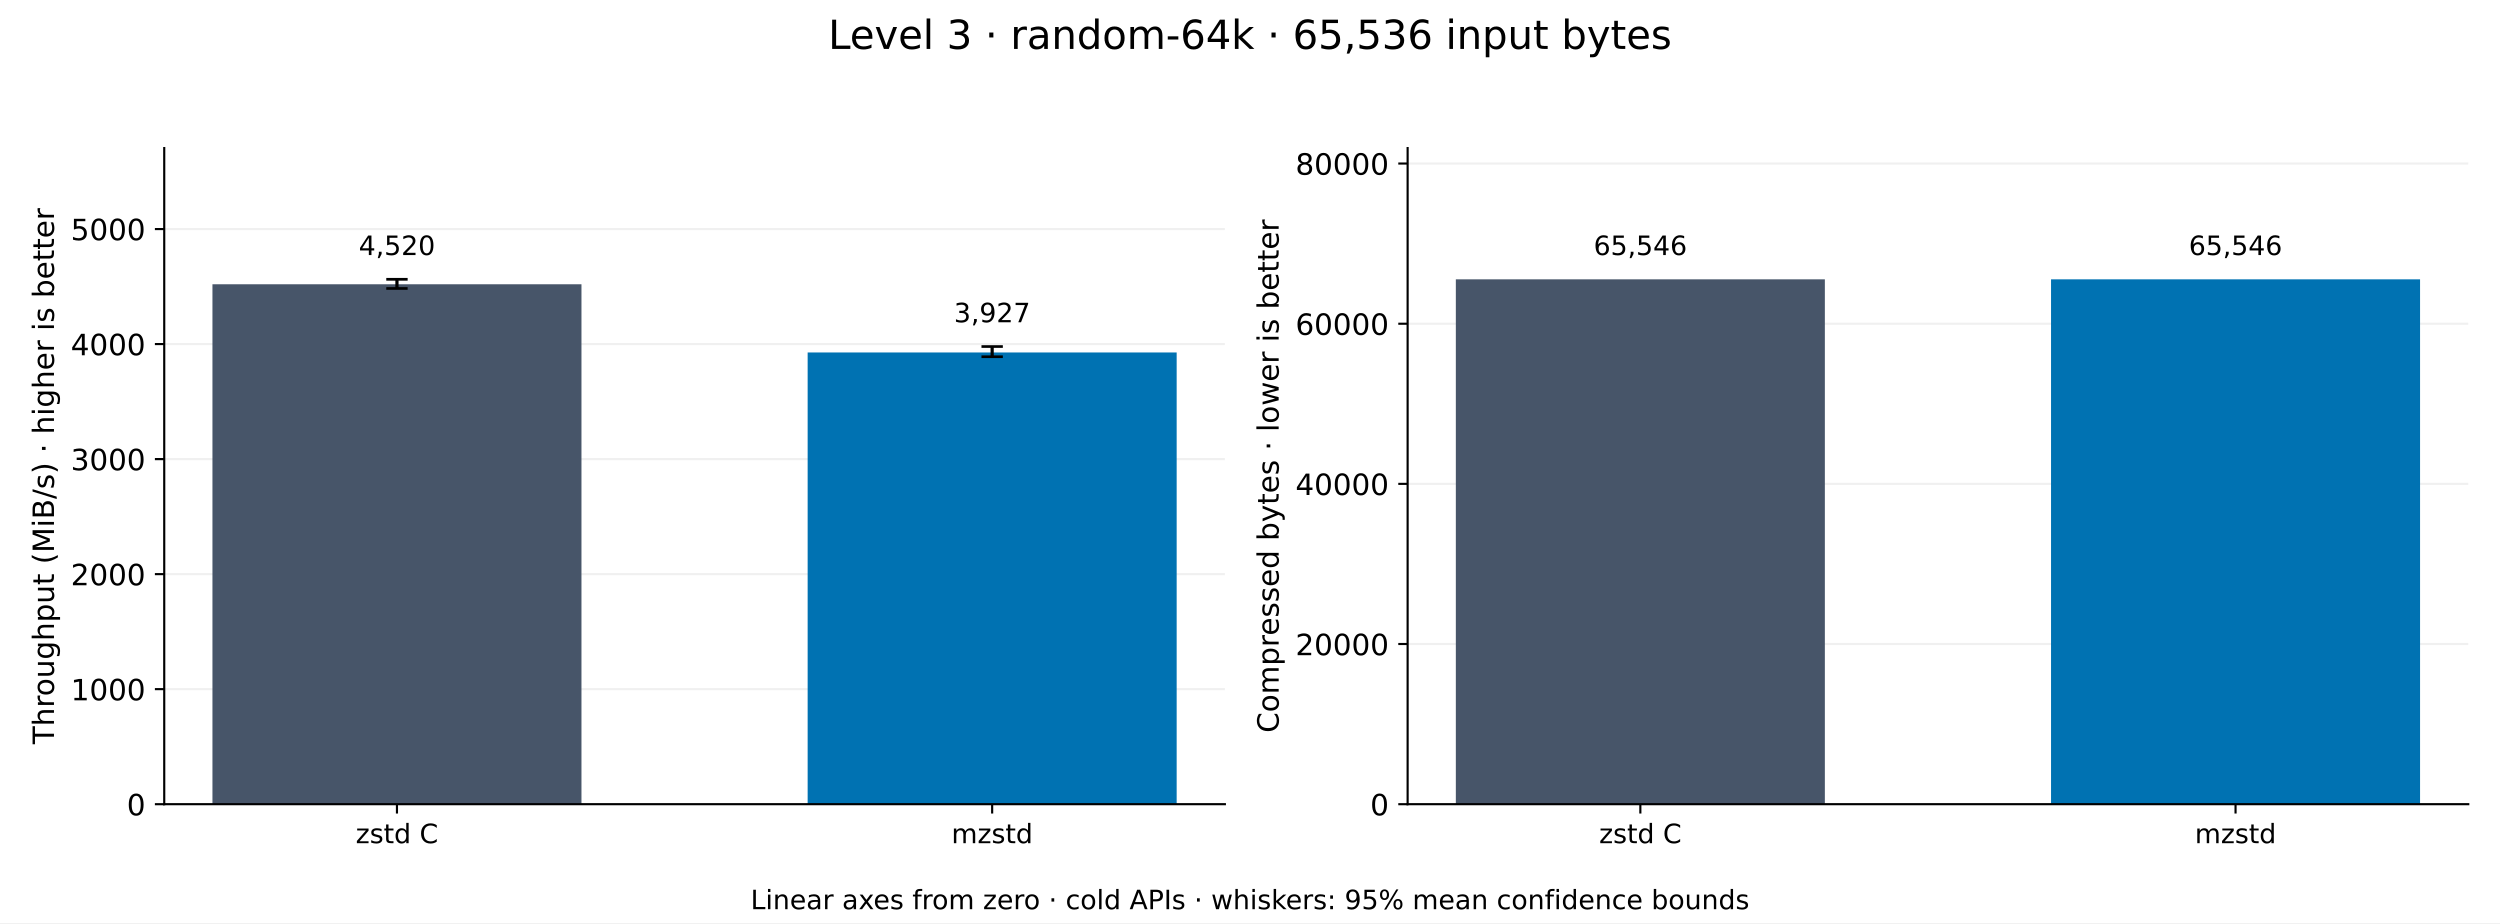
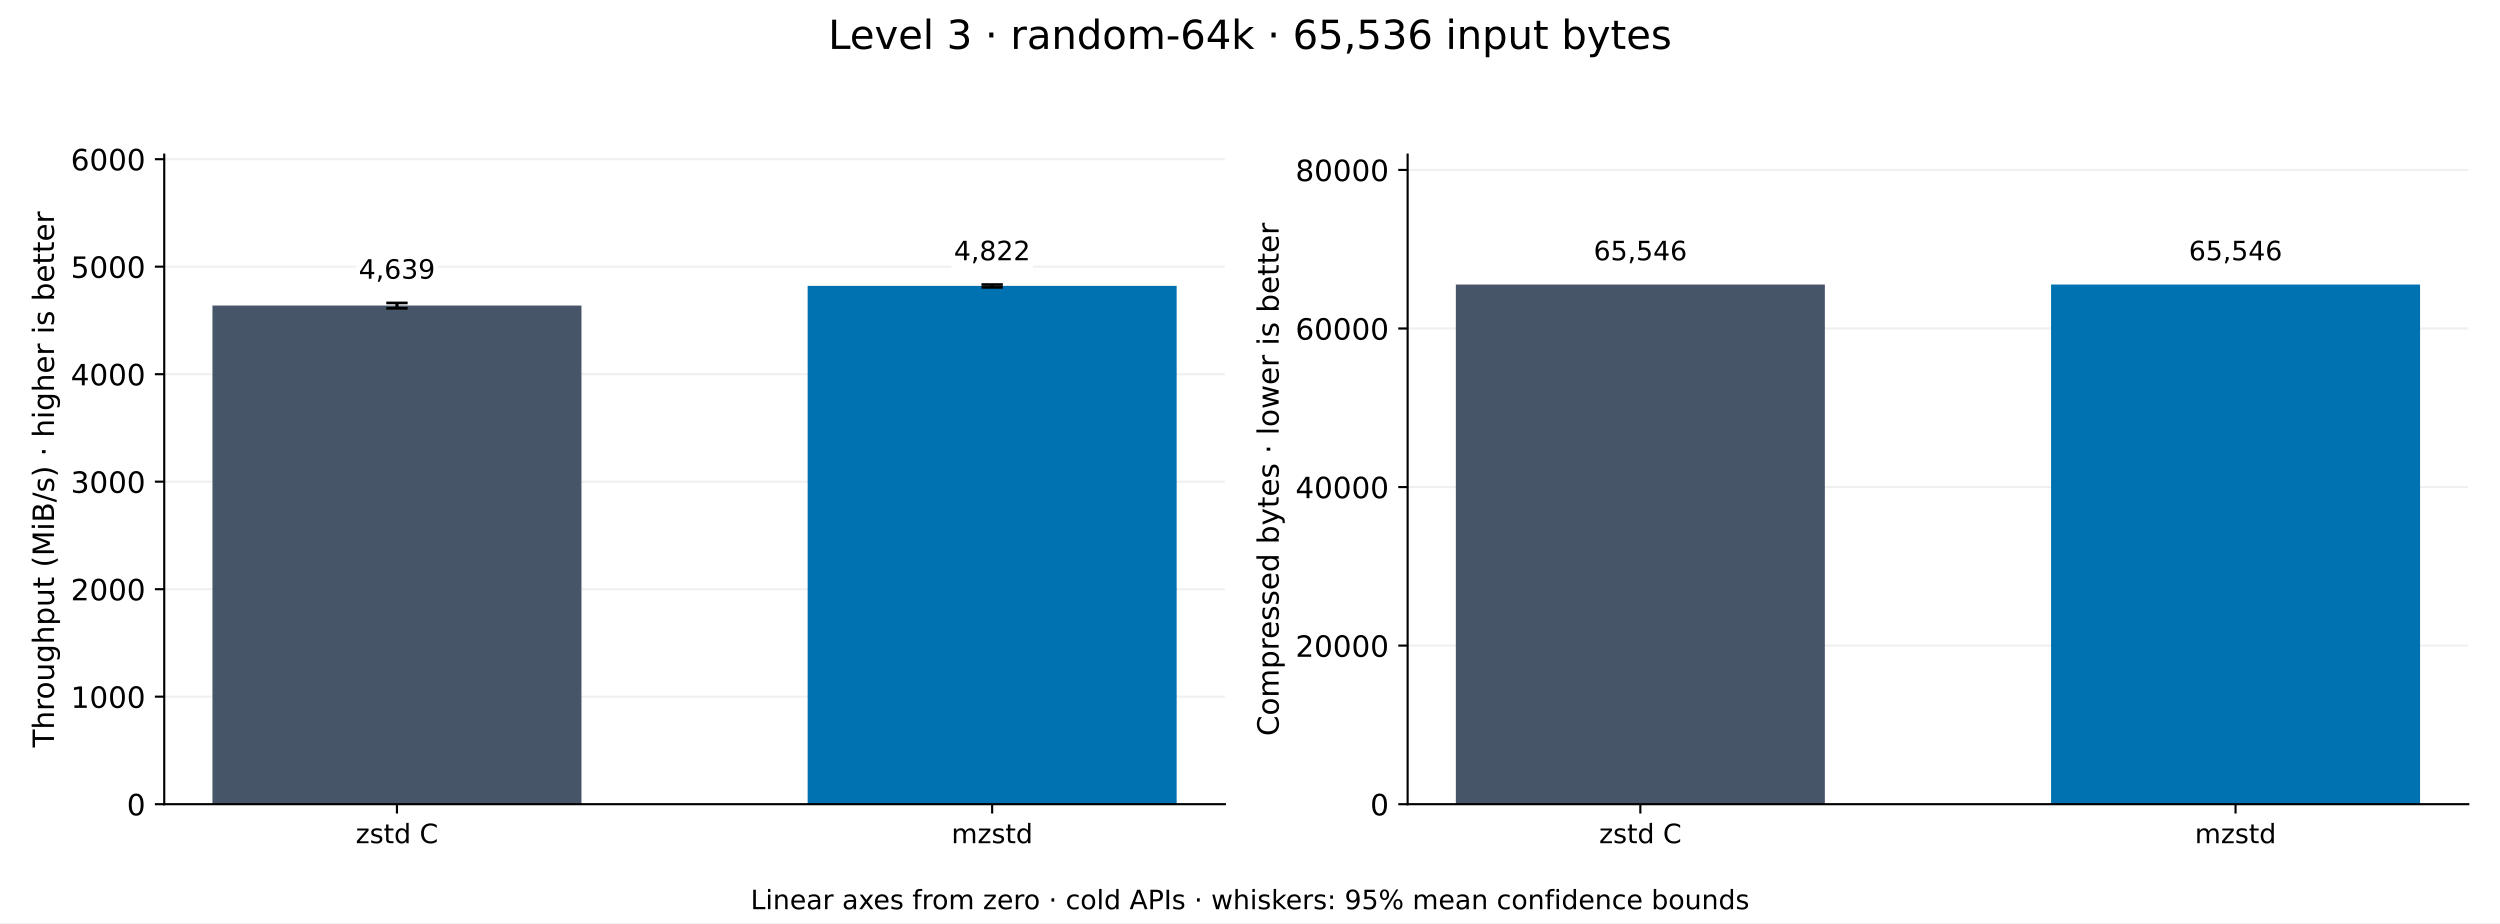
<svg xmlns="http://www.w3.org/2000/svg" xmlns:xlink="http://www.w3.org/1999/xlink" width="936pt" height="345.6pt" viewBox="0 0 936 345.6" version="1.1">
  <defs>
    <style type="text/css">*{stroke-linejoin: round; stroke-linecap: butt}</style>
  </defs>
  <g id="figure_1">
    <g id="patch_1">
      <path d="M 0 345.6 L 936 345.6 L 936 0 L 0 0 z " style="fill: #ffffff" />
    </g>
    <g id="axes_1">
      <g id="patch_2">
-         <path d="M 61.49 301.088 L 458.595 301.088 L 458.595 55.44 L 61.49 55.44 z " style="fill: #ffffff" />
+         <path d="M 61.49 301.088 L 458.595 301.088 L 458.595 57.888 L 61.49 57.888 z " style="fill: #ffffff" />
      </g>
      <g id="matplotlib.axis_1">
        <g id="xtick_1">
          <g id="line2d_1">
            <defs>
              <path id="mcbfd24ea1b" d="M 0 0 L 0 3.5 " style="stroke: #000000; stroke-width: 0.8" />
            </defs>
            <g>
              <use xlink:href="#mcbfd24ea1b" x="148.621" y="301.088" style="stroke: #000000; stroke-width: 0.8" />
            </g>
          </g>
          <g id="text_1">
            <text style="font-size: 10px; font-family: 'DejaVu Sans', 'Bitstream Vera Sans', 'Computer Modern Sans Serif', 'Lucida Grande', 'Verdana', 'Geneva', 'Lucid', 'Arial', 'Helvetica', 'Avant Garde', sans-serif; text-anchor: middle" x="148.621" y="315.686" transform="rotate(-0 148.6213 315.6864)">zstd C</text>
          </g>
        </g>
        <g id="xtick_2">
          <g id="line2d_2">
            <g>
              <use xlink:href="#mcbfd24ea1b" x="371.464" y="301.088" style="stroke: #000000; stroke-width: 0.8" />
            </g>
          </g>
          <g id="text_2">
            <text style="font-size: 10px; font-family: 'DejaVu Sans', 'Bitstream Vera Sans', 'Computer Modern Sans Serif', 'Lucida Grande', 'Verdana', 'Geneva', 'Lucid', 'Arial', 'Helvetica', 'Avant Garde', sans-serif; text-anchor: middle" x="371.464" y="315.686" transform="rotate(-0 371.4637 315.6864)">mzstd</text>
          </g>
        </g>
      </g>
      <g id="matplotlib.axis_2">
        <g id="ytick_1">
          <g id="line2d_3">
-             <path d="M 61.49 301.088 L 458.595 301.088 " clip-path="url(#p9f9ae88002)" style="fill: none; stroke: #b0b0b0; stroke-opacity: 0.18; stroke-width: 0.8; stroke-linecap: square" />
+             <path d="M 61.49 301.088 L 458.595 301.088 " clip-path="url(#p7f50a936c1)" style="fill: none; stroke: #b0b0b0; stroke-opacity: 0.18; stroke-width: 0.8; stroke-linecap: square" />
          </g>
          <g id="line2d_4">
            <defs>
              <path id="m862e928616" d="M 0 0 L -3.5 0 " style="stroke: #000000; stroke-width: 0.8" />
            </defs>
            <g>
              <use xlink:href="#m862e928616" x="61.49" y="301.088" style="stroke: #000000; stroke-width: 0.8" />
            </g>
          </g>
          <g id="text_3">
            <text style="font-size: 11px; font-family: 'DejaVu Sans', 'Bitstream Vera Sans', 'Computer Modern Sans Serif', 'Lucida Grande', 'Verdana', 'Geneva', 'Lucid', 'Arial', 'Helvetica', 'Avant Garde', sans-serif; text-anchor: end" x="54.49" y="305.267" transform="rotate(-0 54.49 305.2671)">0</text>
          </g>
        </g>
        <g id="ytick_2">
          <g id="line2d_5">
-             <path d="M 61.49 258.021 L 458.595 258.021 " clip-path="url(#p9f9ae88002)" style="fill: none; stroke: #b0b0b0; stroke-opacity: 0.18; stroke-width: 0.8; stroke-linecap: square" />
+             <path d="M 61.49 260.84 L 458.595 260.84 " clip-path="url(#p7f50a936c1)" style="fill: none; stroke: #b0b0b0; stroke-opacity: 0.18; stroke-width: 0.8; stroke-linecap: square" />
          </g>
          <g id="line2d_6">
            <g>
-               <use xlink:href="#m862e928616" x="61.49" y="258.021" style="stroke: #000000; stroke-width: 0.8" />
+               <use xlink:href="#m862e928616" x="61.49" y="260.84" style="stroke: #000000; stroke-width: 0.8" />
            </g>
          </g>
          <g id="text_4">
-             <text style="font-size: 11px; font-family: 'DejaVu Sans', 'Bitstream Vera Sans', 'Computer Modern Sans Serif', 'Lucida Grande', 'Verdana', 'Geneva', 'Lucid', 'Arial', 'Helvetica', 'Avant Garde', sans-serif; text-anchor: end" x="54.49" y="262.201" transform="rotate(-0 54.49 262.2006)">1000</text>
+             <text style="font-size: 11px; font-family: 'DejaVu Sans', 'Bitstream Vera Sans', 'Computer Modern Sans Serif', 'Lucida Grande', 'Verdana', 'Geneva', 'Lucid', 'Arial', 'Helvetica', 'Avant Garde', sans-serif; text-anchor: end" x="54.49" y="265.019" transform="rotate(-0 54.49 265.0189)">1000</text>
          </g>
        </g>
        <g id="ytick_3">
          <g id="line2d_7">
-             <path d="M 61.49 214.955 L 458.595 214.955 " clip-path="url(#p9f9ae88002)" style="fill: none; stroke: #b0b0b0; stroke-opacity: 0.18; stroke-width: 0.8; stroke-linecap: square" />
+             <path d="M 61.49 220.592 L 458.595 220.592 " clip-path="url(#p7f50a936c1)" style="fill: none; stroke: #b0b0b0; stroke-opacity: 0.18; stroke-width: 0.8; stroke-linecap: square" />
          </g>
          <g id="line2d_8">
            <g>
-               <use xlink:href="#m862e928616" x="61.49" y="214.955" style="stroke: #000000; stroke-width: 0.8" />
+               <use xlink:href="#m862e928616" x="61.49" y="220.592" style="stroke: #000000; stroke-width: 0.8" />
            </g>
          </g>
          <g id="text_5">
-             <text style="font-size: 11px; font-family: 'DejaVu Sans', 'Bitstream Vera Sans', 'Computer Modern Sans Serif', 'Lucida Grande', 'Verdana', 'Geneva', 'Lucid', 'Arial', 'Helvetica', 'Avant Garde', sans-serif; text-anchor: end" x="54.49" y="219.134" transform="rotate(-0 54.49 219.134)">2000</text>
+             <text style="font-size: 11px; font-family: 'DejaVu Sans', 'Bitstream Vera Sans', 'Computer Modern Sans Serif', 'Lucida Grande', 'Verdana', 'Geneva', 'Lucid', 'Arial', 'Helvetica', 'Avant Garde', sans-serif; text-anchor: end" x="54.49" y="224.771" transform="rotate(-0 54.49 224.7707)">2000</text>
          </g>
        </g>
        <g id="ytick_4">
          <g id="line2d_9">
-             <path d="M 61.49 171.888 L 458.595 171.888 " clip-path="url(#p9f9ae88002)" style="fill: none; stroke: #b0b0b0; stroke-opacity: 0.18; stroke-width: 0.8; stroke-linecap: square" />
+             <path d="M 61.49 180.343 L 458.595 180.343 " clip-path="url(#p7f50a936c1)" style="fill: none; stroke: #b0b0b0; stroke-opacity: 0.18; stroke-width: 0.8; stroke-linecap: square" />
          </g>
          <g id="line2d_10">
            <g>
-               <use xlink:href="#m862e928616" x="61.49" y="171.888" style="stroke: #000000; stroke-width: 0.8" />
+               <use xlink:href="#m862e928616" x="61.49" y="180.343" style="stroke: #000000; stroke-width: 0.8" />
            </g>
          </g>
          <g id="text_6">
-             <text style="font-size: 11px; font-family: 'DejaVu Sans', 'Bitstream Vera Sans', 'Computer Modern Sans Serif', 'Lucida Grande', 'Verdana', 'Geneva', 'Lucid', 'Arial', 'Helvetica', 'Avant Garde', sans-serif; text-anchor: end" x="54.49" y="176.067" transform="rotate(-0 54.49 176.0674)">3000</text>
+             <text style="font-size: 11px; font-family: 'DejaVu Sans', 'Bitstream Vera Sans', 'Computer Modern Sans Serif', 'Lucida Grande', 'Verdana', 'Geneva', 'Lucid', 'Arial', 'Helvetica', 'Avant Garde', sans-serif; text-anchor: end" x="54.49" y="184.523" transform="rotate(-0 54.49 184.5225)">3000</text>
          </g>
        </g>
        <g id="ytick_5">
          <g id="line2d_11">
-             <path d="M 61.49 128.822 L 458.595 128.822 " clip-path="url(#p9f9ae88002)" style="fill: none; stroke: #b0b0b0; stroke-opacity: 0.18; stroke-width: 0.8; stroke-linecap: square" />
+             <path d="M 61.49 140.095 L 458.595 140.095 " clip-path="url(#p7f50a936c1)" style="fill: none; stroke: #b0b0b0; stroke-opacity: 0.18; stroke-width: 0.8; stroke-linecap: square" />
          </g>
          <g id="line2d_12">
            <g>
-               <use xlink:href="#m862e928616" x="61.49" y="128.822" style="stroke: #000000; stroke-width: 0.8" />
+               <use xlink:href="#m862e928616" x="61.49" y="140.095" style="stroke: #000000; stroke-width: 0.8" />
            </g>
          </g>
          <g id="text_7">
-             <text style="font-size: 11px; font-family: 'DejaVu Sans', 'Bitstream Vera Sans', 'Computer Modern Sans Serif', 'Lucida Grande', 'Verdana', 'Geneva', 'Lucid', 'Arial', 'Helvetica', 'Avant Garde', sans-serif; text-anchor: end" x="54.49" y="133.001" transform="rotate(-0 54.49 133.0008)">4000</text>
+             <text style="font-size: 11px; font-family: 'DejaVu Sans', 'Bitstream Vera Sans', 'Computer Modern Sans Serif', 'Lucida Grande', 'Verdana', 'Geneva', 'Lucid', 'Arial', 'Helvetica', 'Avant Garde', sans-serif; text-anchor: end" x="54.49" y="144.274" transform="rotate(-0 54.49 144.2743)">4000</text>
          </g>
        </g>
        <g id="ytick_6">
          <g id="line2d_13">
-             <path d="M 61.49 85.755 L 458.595 85.755 " clip-path="url(#p9f9ae88002)" style="fill: none; stroke: #b0b0b0; stroke-opacity: 0.18; stroke-width: 0.8; stroke-linecap: square" />
+             <path d="M 61.49 99.847 L 458.595 99.847 " clip-path="url(#p7f50a936c1)" style="fill: none; stroke: #b0b0b0; stroke-opacity: 0.18; stroke-width: 0.8; stroke-linecap: square" />
          </g>
          <g id="line2d_14">
            <g>
-               <use xlink:href="#m862e928616" x="61.49" y="85.755" style="stroke: #000000; stroke-width: 0.8" />
+               <use xlink:href="#m862e928616" x="61.49" y="99.847" style="stroke: #000000; stroke-width: 0.8" />
            </g>
          </g>
          <g id="text_8">
-             <text style="font-size: 11px; font-family: 'DejaVu Sans', 'Bitstream Vera Sans', 'Computer Modern Sans Serif', 'Lucida Grande', 'Verdana', 'Geneva', 'Lucid', 'Arial', 'Helvetica', 'Avant Garde', sans-serif; text-anchor: end" x="54.49" y="89.934" transform="rotate(-0 54.49 89.9342)">5000</text>
-           </g>
-         </g>
-         <g id="text_9">
-           <text style="font-size: 11px; font-family: 'DejaVu Sans', 'Bitstream Vera Sans', 'Computer Modern Sans Serif', 'Lucida Grande', 'Verdana', 'Geneva', 'Lucid', 'Arial', 'Helvetica', 'Avant Garde', sans-serif; text-anchor: middle" x="20.207" y="178.264" transform="rotate(-90 20.20734 178.264)">Throughput (MiB/s) · higher is better</text>
+             <text style="font-size: 11px; font-family: 'DejaVu Sans', 'Bitstream Vera Sans', 'Computer Modern Sans Serif', 'Lucida Grande', 'Verdana', 'Geneva', 'Lucid', 'Arial', 'Helvetica', 'Avant Garde', sans-serif; text-anchor: end" x="54.49" y="104.026" transform="rotate(-0 54.49 104.0262)">5000</text>
+           </g>
+         </g>
+         <g id="ytick_7">
+           <g id="line2d_15">
+             <path d="M 61.49 59.599 L 458.595 59.599 " clip-path="url(#p7f50a936c1)" style="fill: none; stroke: #b0b0b0; stroke-opacity: 0.18; stroke-width: 0.8; stroke-linecap: square" />
+           </g>
+           <g id="line2d_16">
+             <g>
+               <use xlink:href="#m862e928616" x="61.49" y="59.599" style="stroke: #000000; stroke-width: 0.8" />
+             </g>
+           </g>
+           <g id="text_9">
+             <text style="font-size: 11px; font-family: 'DejaVu Sans', 'Bitstream Vera Sans', 'Computer Modern Sans Serif', 'Lucida Grande', 'Verdana', 'Geneva', 'Lucid', 'Arial', 'Helvetica', 'Avant Garde', sans-serif; text-anchor: end" x="54.49" y="63.778" transform="rotate(-0 54.49 63.77795)">6000</text>
+           </g>
+         </g>
+         <g id="text_10">
+           <text style="font-size: 11px; font-family: 'DejaVu Sans', 'Bitstream Vera Sans', 'Computer Modern Sans Serif', 'Lucida Grande', 'Verdana', 'Geneva', 'Lucid', 'Arial', 'Helvetica', 'Avant Garde', sans-serif; text-anchor: middle" x="20.207" y="179.488" transform="rotate(-90 20.20734 179.4879)">Throughput (MiB/s) · higher is better</text>
        </g>
      </g>
      <g id="patch_3">
-         <path d="M 79.54 301.088 L 217.702 301.088 L 217.702 106.42 L 79.54 106.42 z " clip-path="url(#p9f9ae88002)" style="fill: #475569" />
+         <path d="M 79.54 301.088 L 217.702 301.088 L 217.702 114.392 L 79.54 114.392 z " clip-path="url(#p7f50a936c1)" style="fill: #475569" />
      </g>
      <g id="patch_4">
-         <path d="M 302.383 301.088 L 440.545 301.088 L 440.545 131.968 L 302.383 131.968 z " clip-path="url(#p9f9ae88002)" style="fill: #0072b2" />
+         <path d="M 302.383 301.088 L 440.545 301.088 L 440.545 107.025 L 302.383 107.025 z " clip-path="url(#p7f50a936c1)" style="fill: #0072b2" />
      </g>
      <g id="LineCollection_1">
-         <path d="M 148.621 107.998 L 148.621 104.57 " clip-path="url(#p9f9ae88002)" style="fill: none; stroke: #000000; stroke-width: 1.2" />
-         <path d="M 371.464 133.569 L 371.464 129.746 " clip-path="url(#p9f9ae88002)" style="fill: none; stroke: #000000; stroke-width: 1.2" />
-       </g>
-       <g id="line2d_15">
+         <path d="M 148.621 115.43 L 148.621 113.428 " clip-path="url(#p7f50a936c1)" style="fill: none; stroke: #000000; stroke-width: 1.2" />
+         <path d="M 371.464 107.608 L 371.464 106.528 " clip-path="url(#p7f50a936c1)" style="fill: none; stroke: #000000; stroke-width: 1.2" />
+       </g>
+       <g id="line2d_17">
        <defs>
          <path id="mf7f69e77f0" d="M 4 0 L -4 -0 " style="stroke: #000000" />
        </defs>
-         <g clip-path="url(#p9f9ae88002)">
-           <use xlink:href="#mf7f69e77f0" x="148.621" y="107.998" style="fill: #1f77b4; stroke: #000000" />
-           <use xlink:href="#mf7f69e77f0" x="371.464" y="133.569" style="fill: #1f77b4; stroke: #000000" />
-         </g>
-       </g>
-       <g id="line2d_16">
-         <g clip-path="url(#p9f9ae88002)">
-           <use xlink:href="#mf7f69e77f0" x="148.621" y="104.57" style="fill: #1f77b4; stroke: #000000" />
-           <use xlink:href="#mf7f69e77f0" x="371.464" y="129.746" style="fill: #1f77b4; stroke: #000000" />
+         <g clip-path="url(#p7f50a936c1)">
+           <use xlink:href="#mf7f69e77f0" x="148.621" y="115.43" style="fill: #1f77b4; stroke: #000000" />
+           <use xlink:href="#mf7f69e77f0" x="371.464" y="107.608" style="fill: #1f77b4; stroke: #000000" />
+         </g>
+       </g>
+       <g id="line2d_18">
+         <g clip-path="url(#p7f50a936c1)">
+           <use xlink:href="#mf7f69e77f0" x="148.621" y="113.428" style="fill: #1f77b4; stroke: #000000" />
+           <use xlink:href="#mf7f69e77f0" x="371.464" y="106.528" style="fill: #1f77b4; stroke: #000000" />
        </g>
      </g>
      <g id="patch_5">
-         <path d="M 61.49 301.088 L 61.49 55.44 " style="fill: none; stroke: #000000; stroke-width: 0.8; stroke-linejoin: miter; stroke-linecap: square" />
+         <path d="M 61.49 301.088 L 61.49 57.888 " style="fill: none; stroke: #000000; stroke-width: 0.8; stroke-linejoin: miter; stroke-linecap: square" />
      </g>
      <g id="patch_6">
        <path d="M 61.49 301.088 L 458.595 301.088 " style="fill: none; stroke: #000000; stroke-width: 0.8; stroke-linejoin: miter; stroke-linecap: square" />
      </g>
-       <g id="text_10">
+       <g id="text_11">
        <g id="patch_7">
-           <path d="M 133.307 98.57 L 163.935 98.57 L 163.935 86.891 L 133.307 86.891 z " style="fill: #ffffff; opacity: 0.9" />
-         </g>
-         <text style="font-size: 10px; font-family: 'DejaVu Sans', 'Bitstream Vera Sans', 'Computer Modern Sans Serif', 'Lucida Grande', 'Verdana', 'Geneva', 'Lucid', 'Arial', 'Helvetica', 'Avant Garde', sans-serif; text-anchor: middle" x="148.621" y="95.49" transform="rotate(-0 148.6213 95.48991)">4,520</text>
-       </g>
-       <g id="text_11">
+           <path d="M 133.307 107.428 L 163.935 107.428 L 163.935 95.75 L 133.307 95.75 z " style="fill: #ffffff; opacity: 0.9" />
+         </g>
+         <text style="font-size: 10px; font-family: 'DejaVu Sans', 'Bitstream Vera Sans', 'Computer Modern Sans Serif', 'Lucida Grande', 'Verdana', 'Geneva', 'Lucid', 'Arial', 'Helvetica', 'Avant Garde', sans-serif; text-anchor: middle" x="148.621" y="104.349" transform="rotate(-0 148.6213 104.3487)">4,639</text>
+       </g>
+       <g id="text_12">
        <g id="patch_8">
-           <path d="M 356.15 123.746 L 386.778 123.746 L 386.778 112.067 L 356.15 112.067 z " style="fill: #ffffff; opacity: 0.9" />
-         </g>
-         <text style="font-size: 10px; font-family: 'DejaVu Sans', 'Bitstream Vera Sans', 'Computer Modern Sans Serif', 'Lucida Grande', 'Verdana', 'Geneva', 'Lucid', 'Arial', 'Helvetica', 'Avant Garde', sans-serif; text-anchor: middle" x="371.464" y="120.666" transform="rotate(-0 371.4637 120.6659)">3,927</text>
+           <path d="M 356.15 100.528 L 386.778 100.528 L 386.778 88.85 L 356.15 88.85 z " style="fill: #ffffff; opacity: 0.9" />
+         </g>
+         <text style="font-size: 10px; font-family: 'DejaVu Sans', 'Bitstream Vera Sans', 'Computer Modern Sans Serif', 'Lucida Grande', 'Verdana', 'Geneva', 'Lucid', 'Arial', 'Helvetica', 'Avant Garde', sans-serif; text-anchor: middle" x="371.464" y="97.448" transform="rotate(-0 371.4637 97.44821)">4,822</text>
      </g>
    </g>
    <g id="axes_2">
      <g id="patch_9">
-         <path d="M 527.015 301.088 L 924.12 301.088 L 924.12 55.44 L 527.015 55.44 z " style="fill: #ffffff" />
+         <path d="M 527.015 301.088 L 924.12 301.088 L 924.12 57.888 L 527.015 57.888 z " style="fill: #ffffff" />
      </g>
      <g id="matplotlib.axis_3">
        <g id="xtick_3">
-           <g id="line2d_17">
+           <g id="line2d_19">
            <g>
              <use xlink:href="#mcbfd24ea1b" x="614.146" y="301.088" style="stroke: #000000; stroke-width: 0.8" />
            </g>
          </g>
-           <g id="text_12">
+           <g id="text_13">
            <text style="font-size: 10px; font-family: 'DejaVu Sans', 'Bitstream Vera Sans', 'Computer Modern Sans Serif', 'Lucida Grande', 'Verdana', 'Geneva', 'Lucid', 'Arial', 'Helvetica', 'Avant Garde', sans-serif; text-anchor: middle" x="614.146" y="315.686" transform="rotate(-0 614.1463 315.6864)">zstd C</text>
          </g>
        </g>
        <g id="xtick_4">
-           <g id="line2d_18">
+           <g id="line2d_20">
            <g>
              <use xlink:href="#mcbfd24ea1b" x="836.989" y="301.088" style="stroke: #000000; stroke-width: 0.8" />
            </g>
          </g>
-           <g id="text_13">
+           <g id="text_14">
            <text style="font-size: 10px; font-family: 'DejaVu Sans', 'Bitstream Vera Sans', 'Computer Modern Sans Serif', 'Lucida Grande', 'Verdana', 'Geneva', 'Lucid', 'Arial', 'Helvetica', 'Avant Garde', sans-serif; text-anchor: middle" x="836.989" y="315.686" transform="rotate(-0 836.9887 315.6864)">mzstd</text>
          </g>
        </g>
      </g>
      <g id="matplotlib.axis_4">
-         <g id="ytick_7">
-           <g id="line2d_19">
-             <path d="M 527.015 301.088 L 924.12 301.088 " clip-path="url(#p7be9b40c29)" style="fill: none; stroke: #b0b0b0; stroke-opacity: 0.18; stroke-width: 0.8; stroke-linecap: square" />
-           </g>
-           <g id="line2d_20">
-             <g>
-               <use xlink:href="#m862e928616" x="527.015" y="301.088" style="stroke: #000000; stroke-width: 0.8" />
-             </g>
-           </g>
-           <g id="text_14">
-             <text style="font-size: 11px; font-family: 'DejaVu Sans', 'Bitstream Vera Sans', 'Computer Modern Sans Serif', 'Lucida Grande', 'Verdana', 'Geneva', 'Lucid', 'Arial', 'Helvetica', 'Avant Garde', sans-serif; text-anchor: end" x="520.015" y="305.267" transform="rotate(-0 520.015 305.2671)">0</text>
-           </g>
-         </g>
        <g id="ytick_8">
          <g id="line2d_21">
-             <path d="M 527.015 241.124 L 924.12 241.124 " clip-path="url(#p7be9b40c29)" style="fill: none; stroke: #b0b0b0; stroke-opacity: 0.18; stroke-width: 0.8; stroke-linecap: square" />
+             <path d="M 527.015 301.088 L 924.12 301.088 " clip-path="url(#p7ea2b849b9)" style="fill: none; stroke: #b0b0b0; stroke-opacity: 0.18; stroke-width: 0.8; stroke-linecap: square" />
          </g>
          <g id="line2d_22">
            <g>
-               <use xlink:href="#m862e928616" x="527.015" y="241.124" style="stroke: #000000; stroke-width: 0.8" />
+               <use xlink:href="#m862e928616" x="527.015" y="301.088" style="stroke: #000000; stroke-width: 0.8" />
            </g>
          </g>
          <g id="text_15">
-             <text style="font-size: 11px; font-family: 'DejaVu Sans', 'Bitstream Vera Sans', 'Computer Modern Sans Serif', 'Lucida Grande', 'Verdana', 'Geneva', 'Lucid', 'Arial', 'Helvetica', 'Avant Garde', sans-serif; text-anchor: end" x="520.015" y="245.304" transform="rotate(-0 520.015 245.3036)">20000</text>
+             <text style="font-size: 11px; font-family: 'DejaVu Sans', 'Bitstream Vera Sans', 'Computer Modern Sans Serif', 'Lucida Grande', 'Verdana', 'Geneva', 'Lucid', 'Arial', 'Helvetica', 'Avant Garde', sans-serif; text-anchor: end" x="520.015" y="305.267" transform="rotate(-0 520.015 305.2671)">0</text>
          </g>
        </g>
        <g id="ytick_9">
          <g id="line2d_23">
-             <path d="M 527.015 181.161 L 924.12 181.161 " clip-path="url(#p7be9b40c29)" style="fill: none; stroke: #b0b0b0; stroke-opacity: 0.18; stroke-width: 0.8; stroke-linecap: square" />
+             <path d="M 527.015 241.722 L 924.12 241.722 " clip-path="url(#p7ea2b849b9)" style="fill: none; stroke: #b0b0b0; stroke-opacity: 0.18; stroke-width: 0.8; stroke-linecap: square" />
          </g>
          <g id="line2d_24">
            <g>
-               <use xlink:href="#m862e928616" x="527.015" y="181.161" style="stroke: #000000; stroke-width: 0.8" />
+               <use xlink:href="#m862e928616" x="527.015" y="241.722" style="stroke: #000000; stroke-width: 0.8" />
            </g>
          </g>
          <g id="text_16">
-             <text style="font-size: 11px; font-family: 'DejaVu Sans', 'Bitstream Vera Sans', 'Computer Modern Sans Serif', 'Lucida Grande', 'Verdana', 'Geneva', 'Lucid', 'Arial', 'Helvetica', 'Avant Garde', sans-serif; text-anchor: end" x="520.015" y="185.34" transform="rotate(-0 520.015 185.3401)">40000</text>
+             <text style="font-size: 11px; font-family: 'DejaVu Sans', 'Bitstream Vera Sans', 'Computer Modern Sans Serif', 'Lucida Grande', 'Verdana', 'Geneva', 'Lucid', 'Arial', 'Helvetica', 'Avant Garde', sans-serif; text-anchor: end" x="520.015" y="245.901" transform="rotate(-0 520.015 245.9012)">20000</text>
          </g>
        </g>
        <g id="ytick_10">
          <g id="line2d_25">
-             <path d="M 527.015 121.197 L 924.12 121.197 " clip-path="url(#p7be9b40c29)" style="fill: none; stroke: #b0b0b0; stroke-opacity: 0.18; stroke-width: 0.8; stroke-linecap: square" />
+             <path d="M 527.015 182.356 L 924.12 182.356 " clip-path="url(#p7ea2b849b9)" style="fill: none; stroke: #b0b0b0; stroke-opacity: 0.18; stroke-width: 0.8; stroke-linecap: square" />
          </g>
          <g id="line2d_26">
            <g>
-               <use xlink:href="#m862e928616" x="527.015" y="121.197" style="stroke: #000000; stroke-width: 0.8" />
+               <use xlink:href="#m862e928616" x="527.015" y="182.356" style="stroke: #000000; stroke-width: 0.8" />
            </g>
          </g>
          <g id="text_17">
-             <text style="font-size: 11px; font-family: 'DejaVu Sans', 'Bitstream Vera Sans', 'Computer Modern Sans Serif', 'Lucida Grande', 'Verdana', 'Geneva', 'Lucid', 'Arial', 'Helvetica', 'Avant Garde', sans-serif; text-anchor: end" x="520.015" y="125.377" transform="rotate(-0 520.015 125.3766)">60000</text>
+             <text style="font-size: 11px; font-family: 'DejaVu Sans', 'Bitstream Vera Sans', 'Computer Modern Sans Serif', 'Lucida Grande', 'Verdana', 'Geneva', 'Lucid', 'Arial', 'Helvetica', 'Avant Garde', sans-serif; text-anchor: end" x="520.015" y="186.535" transform="rotate(-0 520.015 186.5352)">40000</text>
          </g>
        </g>
        <g id="ytick_11">
          <g id="line2d_27">
-             <path d="M 527.015 61.234 L 924.12 61.234 " clip-path="url(#p7be9b40c29)" style="fill: none; stroke: #b0b0b0; stroke-opacity: 0.18; stroke-width: 0.8; stroke-linecap: square" />
+             <path d="M 527.015 122.99 L 924.12 122.99 " clip-path="url(#p7ea2b849b9)" style="fill: none; stroke: #b0b0b0; stroke-opacity: 0.18; stroke-width: 0.8; stroke-linecap: square" />
          </g>
          <g id="line2d_28">
            <g>
-               <use xlink:href="#m862e928616" x="527.015" y="61.234" style="stroke: #000000; stroke-width: 0.8" />
+               <use xlink:href="#m862e928616" x="527.015" y="122.99" style="stroke: #000000; stroke-width: 0.8" />
            </g>
          </g>
          <g id="text_18">
-             <text style="font-size: 11px; font-family: 'DejaVu Sans', 'Bitstream Vera Sans', 'Computer Modern Sans Serif', 'Lucida Grande', 'Verdana', 'Geneva', 'Lucid', 'Arial', 'Helvetica', 'Avant Garde', sans-serif; text-anchor: end" x="520.015" y="65.413" transform="rotate(-0 520.015 65.41311)">80000</text>
-           </g>
-         </g>
-         <g id="text_19">
-           <text style="font-size: 11px; font-family: 'DejaVu Sans', 'Bitstream Vera Sans', 'Computer Modern Sans Serif', 'Lucida Grande', 'Verdana', 'Geneva', 'Lucid', 'Arial', 'Helvetica', 'Avant Garde', sans-serif; text-anchor: middle" x="478.734" y="178.264" transform="rotate(-90 478.7336 178.264)">Compressed bytes · lower is better</text>
+             <text style="font-size: 11px; font-family: 'DejaVu Sans', 'Bitstream Vera Sans', 'Computer Modern Sans Serif', 'Lucida Grande', 'Verdana', 'Geneva', 'Lucid', 'Arial', 'Helvetica', 'Avant Garde', sans-serif; text-anchor: end" x="520.015" y="127.169" transform="rotate(-0 520.015 127.1692)">60000</text>
+           </g>
+         </g>
+         <g id="ytick_12">
+           <g id="line2d_29">
+             <path d="M 527.015 63.624 L 924.12 63.624 " clip-path="url(#p7ea2b849b9)" style="fill: none; stroke: #b0b0b0; stroke-opacity: 0.18; stroke-width: 0.8; stroke-linecap: square" />
+           </g>
+           <g id="line2d_30">
+             <g>
+               <use xlink:href="#m862e928616" x="527.015" y="63.624" style="stroke: #000000; stroke-width: 0.8" />
+             </g>
+           </g>
+           <g id="text_19">
+             <text style="font-size: 11px; font-family: 'DejaVu Sans', 'Bitstream Vera Sans', 'Computer Modern Sans Serif', 'Lucida Grande', 'Verdana', 'Geneva', 'Lucid', 'Arial', 'Helvetica', 'Avant Garde', sans-serif; text-anchor: end" x="520.015" y="67.803" transform="rotate(-0 520.015 67.80325)">80000</text>
+           </g>
+         </g>
+         <g id="text_20">
+           <text style="font-size: 11px; font-family: 'DejaVu Sans', 'Bitstream Vera Sans', 'Computer Modern Sans Serif', 'Lucida Grande', 'Verdana', 'Geneva', 'Lucid', 'Arial', 'Helvetica', 'Avant Garde', sans-serif; text-anchor: middle" x="478.734" y="179.488" transform="rotate(-90 478.7336 179.4879)">Compressed bytes · lower is better</text>
        </g>
      </g>
      <g id="patch_10">
-         <path d="M 545.065 301.088 L 683.227 301.088 L 683.227 104.57 L 545.065 104.57 z " clip-path="url(#p7be9b40c29)" style="fill: #475569" />
+         <path d="M 545.065 301.088 L 683.227 301.088 L 683.227 106.528 L 545.065 106.528 z " clip-path="url(#p7ea2b849b9)" style="fill: #475569" />
      </g>
      <g id="patch_11">
-         <path d="M 767.908 301.088 L 906.07 301.088 L 906.07 104.57 L 767.908 104.57 z " clip-path="url(#p7be9b40c29)" style="fill: #0072b2" />
+         <path d="M 767.908 301.088 L 906.07 301.088 L 906.07 106.528 L 767.908 106.528 z " clip-path="url(#p7ea2b849b9)" style="fill: #0072b2" />
      </g>
      <g id="patch_12">
-         <path d="M 527.015 301.088 L 527.015 55.44 " style="fill: none; stroke: #000000; stroke-width: 0.8; stroke-linejoin: miter; stroke-linecap: square" />
+         <path d="M 527.015 301.088 L 527.015 57.888 " style="fill: none; stroke: #000000; stroke-width: 0.8; stroke-linejoin: miter; stroke-linecap: square" />
      </g>
      <g id="patch_13">
        <path d="M 527.015 301.088 L 924.12 301.088 " style="fill: none; stroke: #000000; stroke-width: 0.8; stroke-linejoin: miter; stroke-linecap: square" />
      </g>
-       <g id="text_20">
+       <g id="text_21">
        <g id="patch_14">
-           <path d="M 595.651 98.57 L 632.642 98.57 L 632.642 86.891 L 595.651 86.891 z " style="fill: #ffffff; opacity: 0.9" />
-         </g>
-         <text style="font-size: 10px; font-family: 'DejaVu Sans', 'Bitstream Vera Sans', 'Computer Modern Sans Serif', 'Lucida Grande', 'Verdana', 'Geneva', 'Lucid', 'Arial', 'Helvetica', 'Avant Garde', sans-serif; text-anchor: middle" x="614.146" y="95.49" transform="rotate(-0 614.1463 95.48991)">65,546</text>
-       </g>
-       <g id="text_21">
+           <path d="M 595.651 100.528 L 632.642 100.528 L 632.642 88.85 L 595.651 88.85 z " style="fill: #ffffff; opacity: 0.9" />
+         </g>
+         <text style="font-size: 10px; font-family: 'DejaVu Sans', 'Bitstream Vera Sans', 'Computer Modern Sans Serif', 'Lucida Grande', 'Verdana', 'Geneva', 'Lucid', 'Arial', 'Helvetica', 'Avant Garde', sans-serif; text-anchor: middle" x="614.146" y="97.448" transform="rotate(-0 614.1463 97.44821)">65,546</text>
+       </g>
+       <g id="text_22">
        <g id="patch_15">
-           <path d="M 818.493 98.57 L 855.484 98.57 L 855.484 86.891 L 818.493 86.891 z " style="fill: #ffffff; opacity: 0.9" />
-         </g>
-         <text style="font-size: 10px; font-family: 'DejaVu Sans', 'Bitstream Vera Sans', 'Computer Modern Sans Serif', 'Lucida Grande', 'Verdana', 'Geneva', 'Lucid', 'Arial', 'Helvetica', 'Avant Garde', sans-serif; text-anchor: middle" x="836.989" y="95.49" transform="rotate(-0 836.9887 95.48991)">65,546</text>
-       </g>
-     </g>
-     <g id="text_22">
+           <path d="M 818.493 100.528 L 855.484 100.528 L 855.484 88.85 L 818.493 88.85 z " style="fill: #ffffff; opacity: 0.9" />
+         </g>
+         <text style="font-size: 10px; font-family: 'DejaVu Sans', 'Bitstream Vera Sans', 'Computer Modern Sans Serif', 'Lucida Grande', 'Verdana', 'Geneva', 'Lucid', 'Arial', 'Helvetica', 'Avant Garde', sans-serif; text-anchor: middle" x="836.989" y="97.448" transform="rotate(-0 836.9887 97.44821)">65,546</text>
+       </g>
+     </g>
+     <g id="text_23">
      <text style="font-size: 15px; font-family: 'DejaVu Sans', 'Bitstream Vera Sans', 'Computer Modern Sans Serif', 'Lucida Grande', 'Verdana', 'Geneva', 'Lucid', 'Arial', 'Helvetica', 'Avant Garde', sans-serif; text-anchor: middle" x="468" y="18.31" transform="rotate(-0 468 18.30966)">Level 3 · random-64k · 65,536 input bytes</text>
    </g>
-     <g id="text_23">
+     <g id="text_24">
      <text style="font-size: 10px; font-family: 'DejaVu Sans', 'Bitstream Vera Sans', 'Computer Modern Sans Serif', 'Lucida Grande', 'Verdana', 'Geneva', 'Lucid', 'Arial', 'Helvetica', 'Avant Garde', sans-serif; text-anchor: middle" x="468" y="340.416" transform="rotate(-0 468 340.416)">Linear axes from zero · cold APIs · whiskers: 95% mean confidence bounds</text>
    </g>
  </g>
  <defs>
-     <clipPath id="p9f9ae88002">
-       <rect x="61.49" y="55.44" width="397.105" height="245.648" />
+     <clipPath id="p7f50a936c1">
+       <rect x="61.49" y="57.888" width="397.105" height="243.2" />
    </clipPath>
-     <clipPath id="p7be9b40c29">
-       <rect x="527.015" y="55.44" width="397.105" height="245.648" />
+     <clipPath id="p7ea2b849b9">
+       <rect x="527.015" y="57.888" width="397.105" height="243.2" />
    </clipPath>
  </defs>
</svg>
